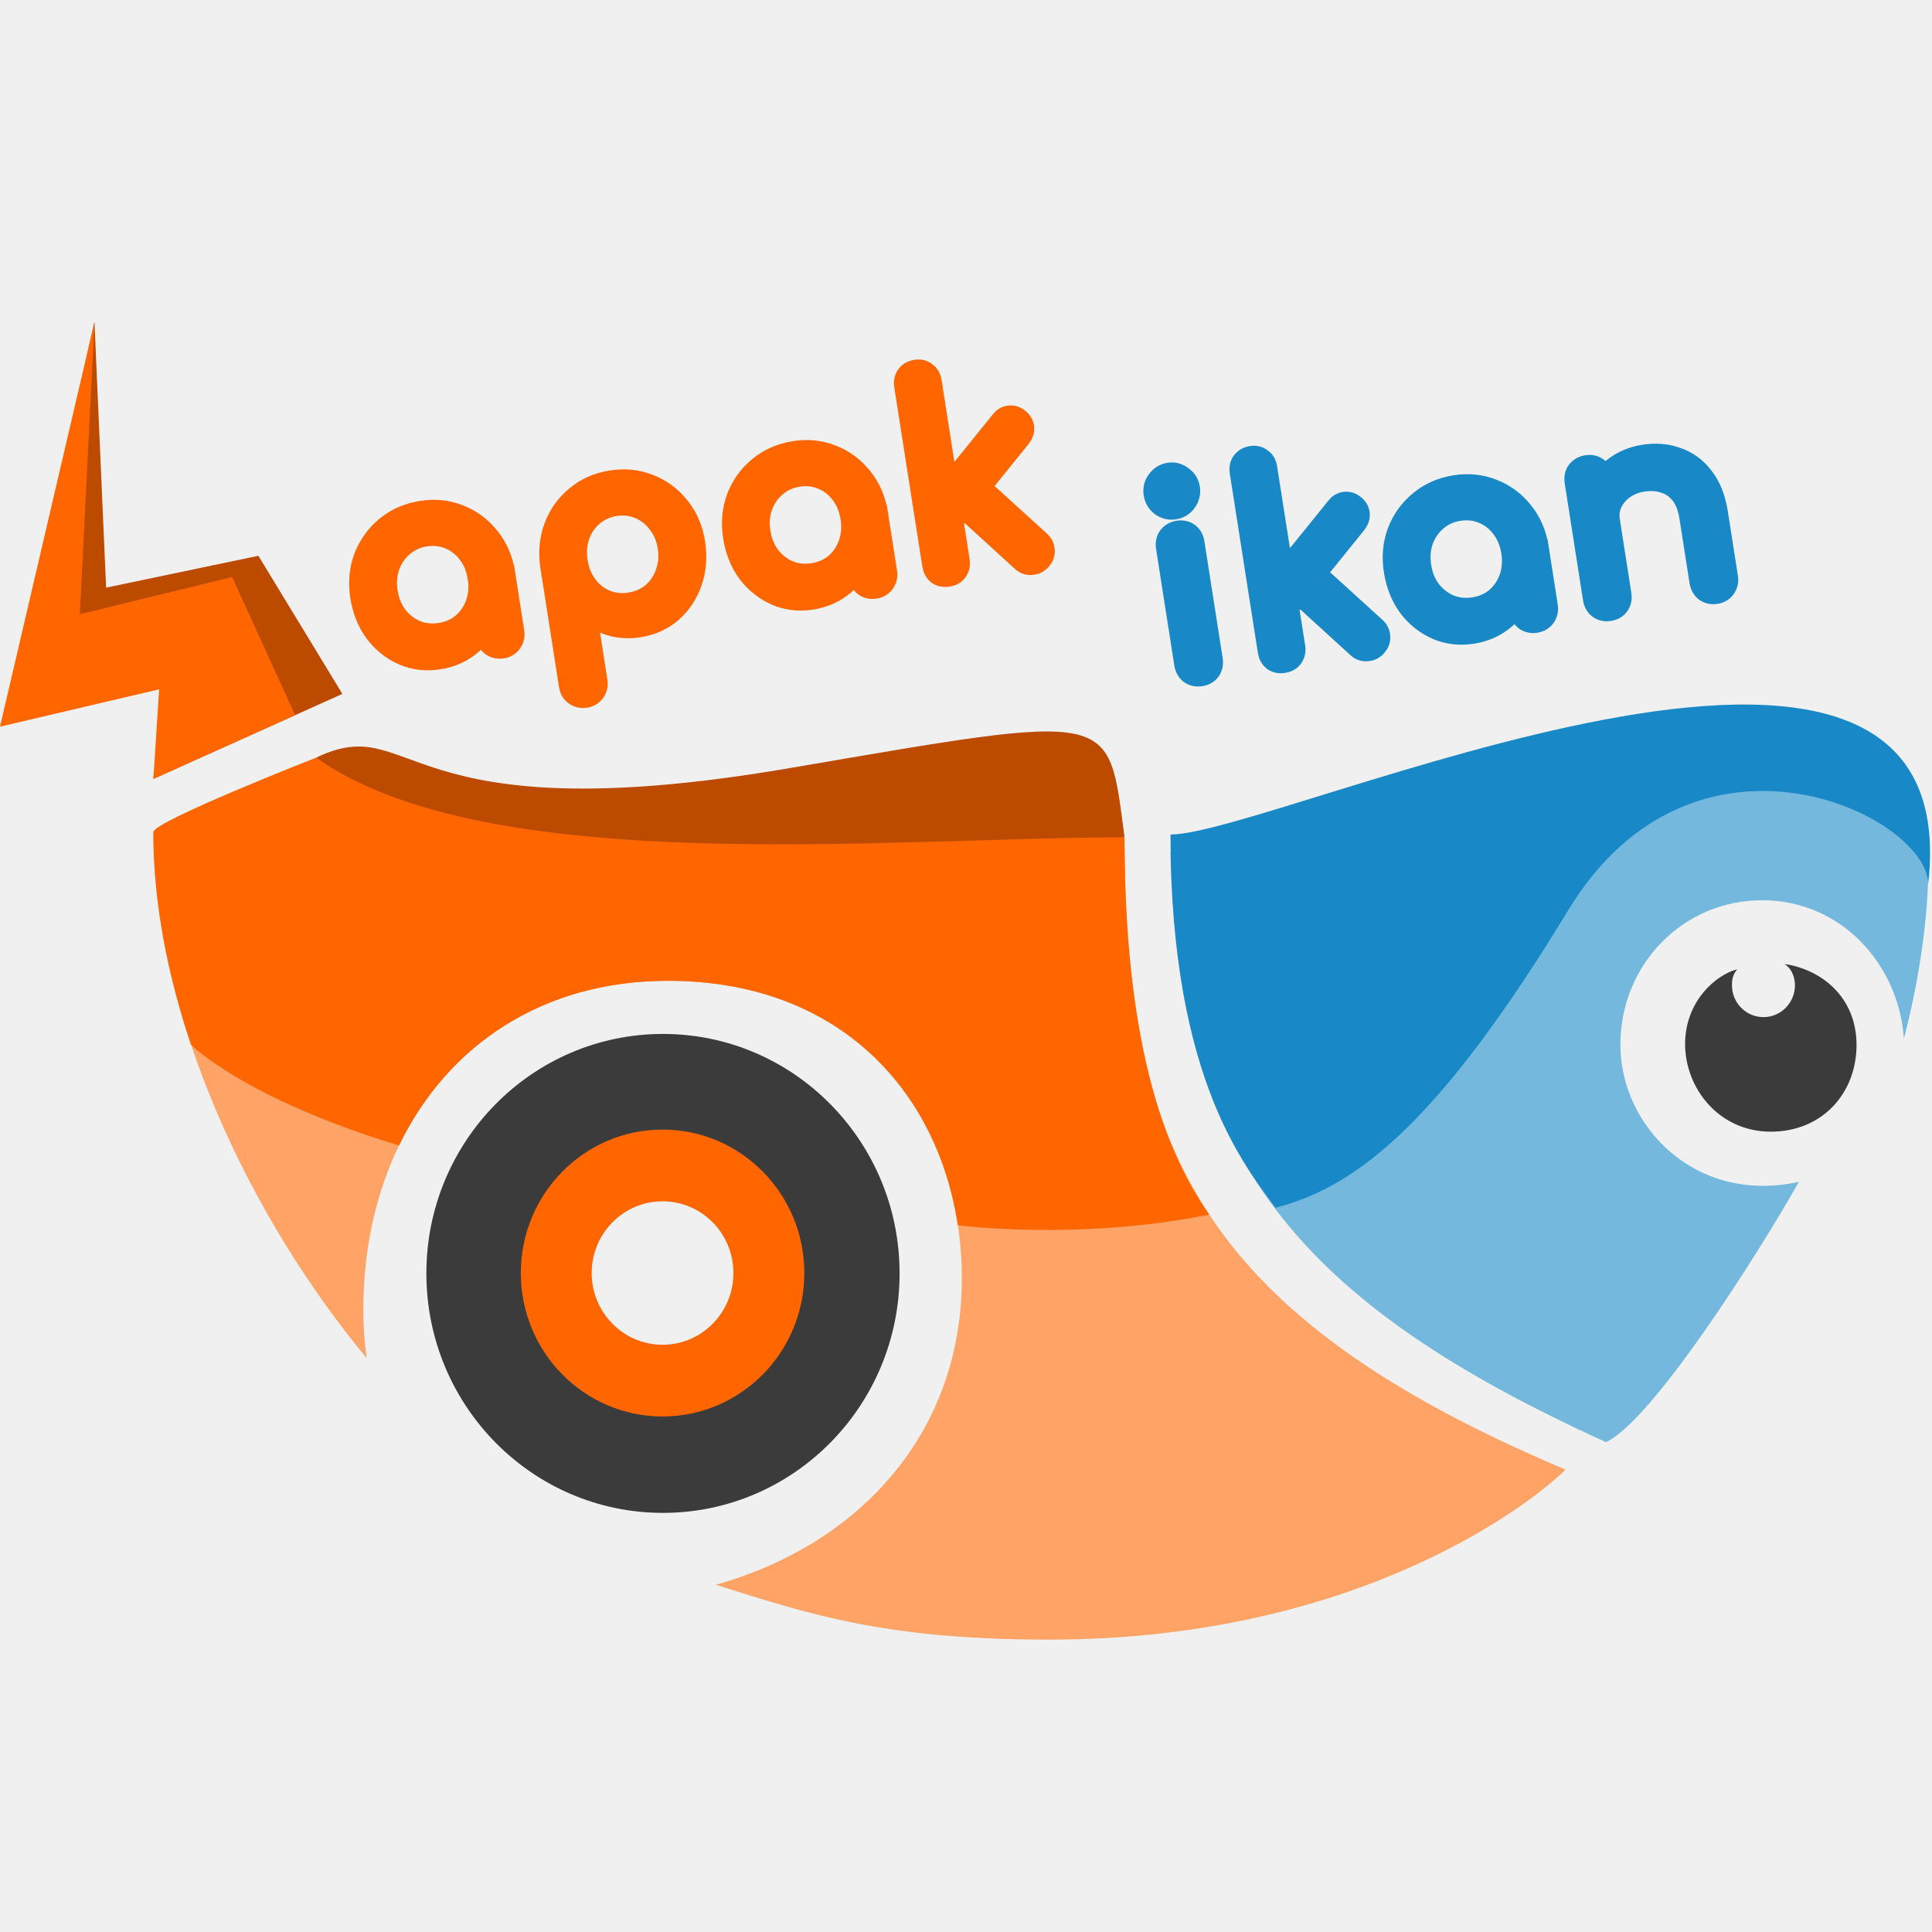
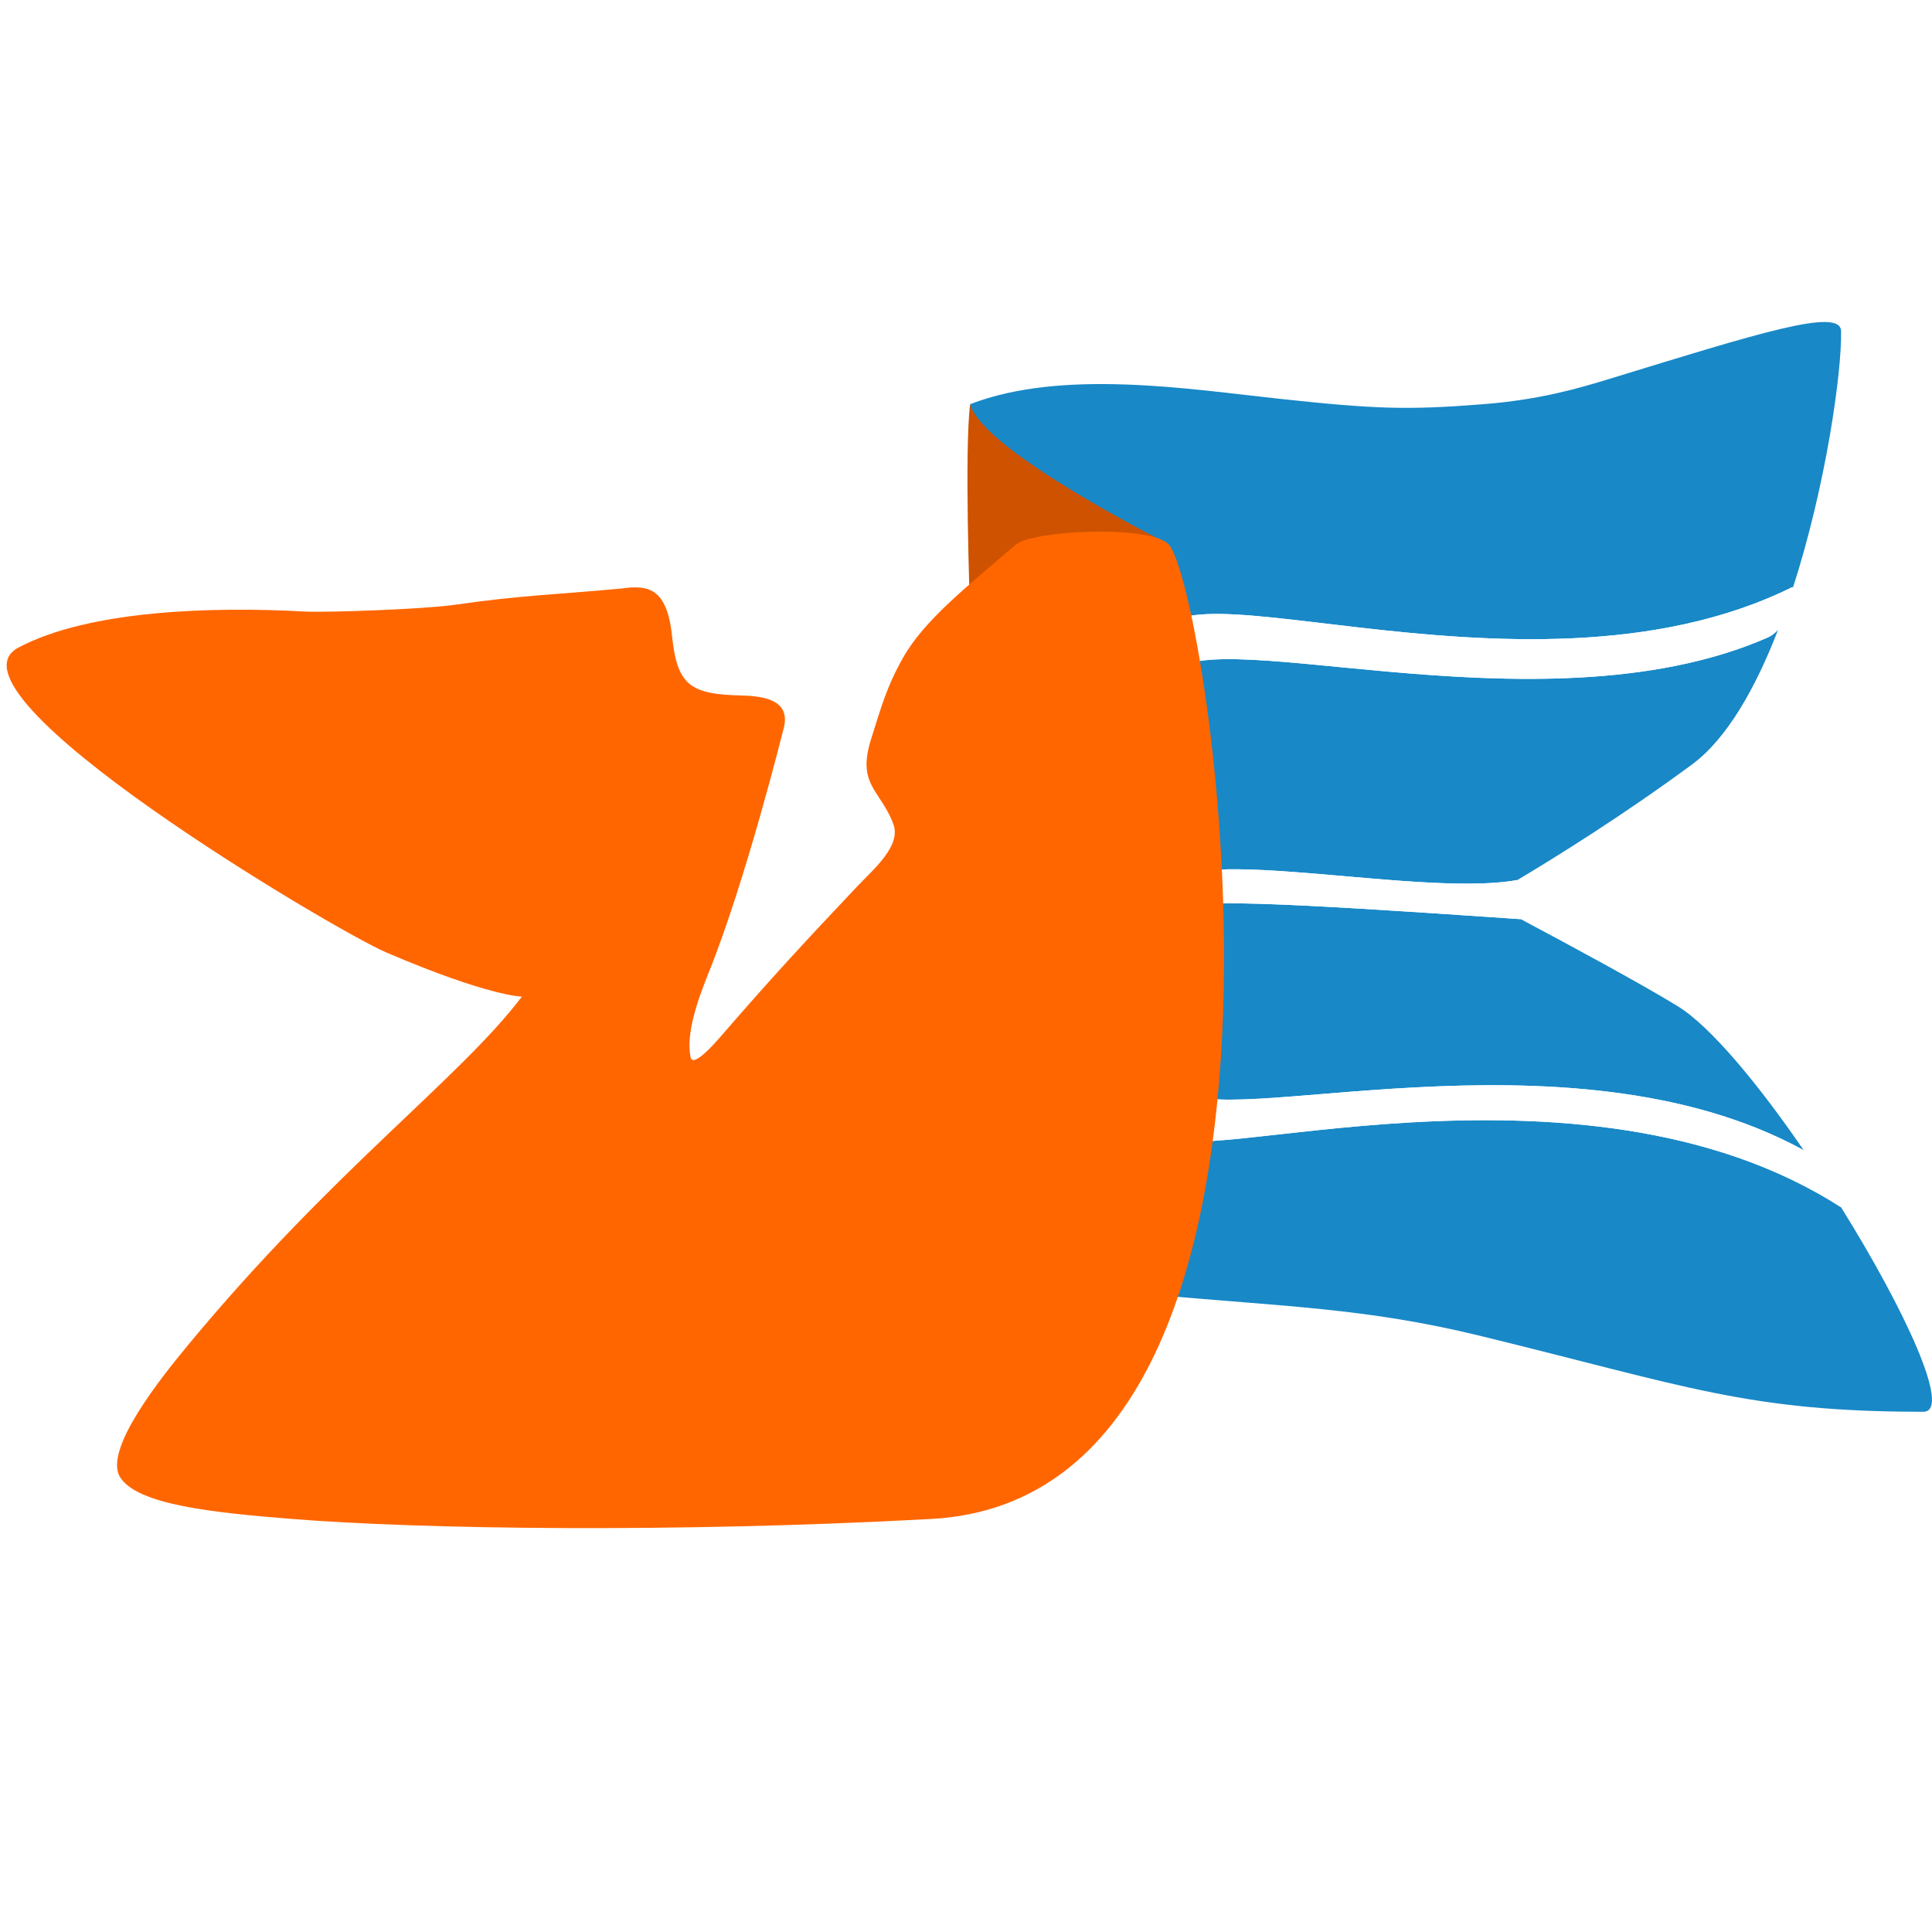
<svg xmlns="http://www.w3.org/2000/svg" width="48" height="48" viewBox="0 0 48 48" fill="none">
-   <path d="M27.939 20.804C10.69 22.916 7.853 18.824 7.853 18.824C10.331 17.636 9.809 20.759 19.592 19.088C27.809 17.684 27.516 17.636 27.939 20.804Z" fill="#BC4B00" />
-   <path d="M26.064 40.736C33.94 40.736 38.244 37.172 38.896 36.512C29.644 32.611 27.988 28.325 27.941 21.132C27.941 21.132 11.211 22.52 7.82 19.088C6.209 19.576 3.81 20.672 3.81 20.672C3.81 25.285 6.275 30.331 9.11 33.743C9.056 33.354 9.027 32.956 9.027 32.552C9.027 27.886 11.982 24.368 16.592 24.368C21.418 24.368 23.896 27.878 23.896 31.76C23.896 35.642 21.309 38.384 17.785 39.373C20.053 40.085 21.939 40.736 26.064 40.736Z" fill="#FFA366" />
-   <path d="M7.853 18.824C12.108 21.843 22.115 20.804 27.939 20.804C27.939 26.717 29.286 29.088 30.043 30.176C26.765 30.836 23.798 30.44 23.798 30.44C23.295 27.117 20.863 24.368 16.592 24.368C13.475 24.368 11.115 25.976 9.913 28.46C6.026 27.272 4.745 25.952 4.745 25.952C4.158 24.204 3.81 22.407 3.81 20.672C3.81 20.408 7.853 18.824 7.853 18.824Z" fill="#FF6600" />
-   <path d="M2.347 8L0.387 16.712L4.215 16.07L3.81 19.352L8.506 17.24L6.419 13.808L2.636 14.6L2.347 8Z" fill="#BC4B00" />
-   <path d="M2.347 8L0 18.054L3.954 17.126L3.81 19.352L7.332 17.768L5.766 14.336L1.984 15.26L2.347 8Z" fill="#FF6600" />
-   <path d="M16.471 25.688C19.718 25.688 22.35 28.352 22.35 31.637C22.35 34.923 19.718 37.587 16.471 37.587C13.225 37.587 10.593 34.923 10.593 31.637C10.593 28.352 13.225 25.688 16.471 25.688ZM16.445 28.373C14.654 28.373 13.201 29.84 13.201 31.65C13.201 33.461 14.654 34.928 16.445 34.928C18.238 34.928 19.69 33.461 19.69 31.65C19.69 29.84 18.238 28.373 16.445 28.373Z" fill="#3B3B3B" />
-   <path d="M16.461 28.064C18.406 28.064 19.983 29.66 19.983 31.628C19.983 33.596 18.406 35.192 16.461 35.192C14.516 35.192 12.94 33.596 12.94 31.628C12.94 29.66 14.516 28.064 16.461 28.064ZM16.461 29.846C15.489 29.846 14.7 30.644 14.7 31.628C14.7 32.612 15.489 33.41 16.461 33.41C17.434 33.41 18.222 32.612 18.222 31.628C18.222 30.644 17.434 29.846 16.461 29.846Z" fill="#FF6600" />
-   <path d="M44.334 23.95C45.247 24.082 46.125 24.769 46.125 25.961C46.125 27.153 45.281 28.116 43.995 28.116C42.711 28.116 41.877 27.048 41.866 25.961C41.856 24.874 42.639 24.214 43.16 24.082C43.046 24.22 43.03 24.346 43.03 24.478C43.03 24.916 43.38 25.27 43.812 25.27C44.245 25.27 44.595 24.916 44.595 24.478C44.595 24.346 44.554 24.09 44.334 23.95Z" fill="#3B3B3B" />
-   <path d="M47.857 20.518C48.117 22.894 47.302 25.798 47.302 25.798C47.171 23.95 45.736 22.366 43.78 22.366C41.824 22.366 40.258 23.95 40.258 25.961C40.258 27.972 42.118 29.93 44.693 29.362C43.65 31.21 41.042 35.302 39.9 35.83C32.291 32.365 29.244 28.775 29.081 21.178C29.081 21.178 47.204 14.562 47.857 20.518Z" fill="#74B8DD" />
-   <path d="M47.906 21.953C48.949 12.713 31.689 20.733 29.081 20.733C29.081 26.937 31.037 29.081 31.689 30.005C33.776 29.477 35.832 27.76 38.962 22.613C42.093 17.465 47.861 20.237 47.906 21.953Z" fill="#1888C7" />
-   <path d="M29.829 16.776C29.734 16.791 29.65 16.774 29.576 16.723C29.506 16.668 29.463 16.592 29.448 16.496L28.994 13.595C28.979 13.496 28.996 13.41 29.047 13.34C29.102 13.269 29.176 13.226 29.271 13.21C29.37 13.195 29.454 13.212 29.523 13.263C29.593 13.315 29.636 13.39 29.651 13.49L30.105 16.391C30.12 16.487 30.103 16.572 30.053 16.647C30.002 16.717 29.928 16.76 29.829 16.776ZM29.18 12.63C29.064 12.649 28.957 12.624 28.858 12.555C28.762 12.481 28.706 12.386 28.687 12.268C28.669 12.151 28.694 12.044 28.763 11.949C28.835 11.848 28.929 11.788 29.045 11.77C29.161 11.751 29.267 11.779 29.362 11.853C29.461 11.921 29.519 12.014 29.538 12.132C29.556 12.249 29.529 12.358 29.457 12.459C29.388 12.555 29.296 12.612 29.18 12.63ZM31.987 15.094L31.518 14.714L33.216 12.611C33.271 12.54 33.338 12.501 33.416 12.493C33.498 12.484 33.572 12.508 33.638 12.564C33.709 12.619 33.748 12.687 33.756 12.765C33.763 12.844 33.74 12.919 33.685 12.991L31.987 15.094ZM31.889 16.446C31.794 16.461 31.712 16.445 31.643 16.398C31.578 16.346 31.538 16.273 31.523 16.177L30.826 11.725C30.811 11.629 30.827 11.549 30.874 11.483C30.925 11.413 30.997 11.37 31.092 11.355C31.186 11.34 31.266 11.358 31.331 11.41C31.401 11.457 31.442 11.528 31.457 11.624L32.154 16.076C32.169 16.172 32.151 16.255 32.101 16.325C32.054 16.391 31.983 16.431 31.889 16.446ZM34.183 16.045C34.123 16.112 34.05 16.149 33.962 16.154C33.88 16.162 33.806 16.137 33.739 16.076L32.175 14.649L32.559 14.147L34.16 15.601C34.227 15.661 34.262 15.734 34.266 15.818C34.274 15.897 34.246 15.972 34.183 16.045ZM36.585 15.72C36.272 15.77 35.978 15.737 35.705 15.62C35.431 15.5 35.199 15.316 35.011 15.07C34.827 14.819 34.708 14.522 34.654 14.178C34.6 13.835 34.629 13.514 34.741 13.216C34.857 12.916 35.036 12.667 35.278 12.468C35.523 12.264 35.813 12.135 36.148 12.081C36.483 12.028 36.796 12.06 37.087 12.178C37.378 12.292 37.623 12.473 37.82 12.722C38.022 12.97 38.149 13.266 38.203 13.61L37.952 13.65C38.005 13.993 37.981 14.313 37.878 14.611C37.778 14.903 37.617 15.149 37.392 15.35C37.168 15.546 36.899 15.67 36.585 15.72ZM36.622 15.113C36.841 15.078 37.029 14.994 37.184 14.862C37.339 14.726 37.451 14.559 37.522 14.36C37.591 14.158 37.608 13.941 37.572 13.711C37.535 13.476 37.453 13.275 37.326 13.109C37.197 12.938 37.04 12.814 36.852 12.737C36.663 12.656 36.459 12.633 36.24 12.668C36.025 12.702 35.838 12.788 35.679 12.925C35.524 13.057 35.409 13.224 35.335 13.428C35.265 13.626 35.248 13.843 35.285 14.077C35.321 14.308 35.403 14.508 35.531 14.679C35.663 14.845 35.823 14.969 36.012 15.05C36.204 15.126 36.408 15.147 36.622 15.113ZM38.154 15.448C38.059 15.464 37.975 15.446 37.901 15.395C37.831 15.34 37.788 15.264 37.773 15.169L37.617 14.171L37.632 13.461L38.203 13.61L38.43 15.063C38.446 15.159 38.426 15.245 38.372 15.32C38.321 15.39 38.248 15.433 38.154 15.448ZM42.63 14.731C42.535 14.746 42.451 14.729 42.377 14.678C42.307 14.622 42.264 14.547 42.249 14.451L41.998 12.848C41.959 12.6 41.883 12.405 41.768 12.263C41.653 12.121 41.513 12.025 41.347 11.976C41.184 11.922 41.004 11.911 40.807 11.943C40.626 11.972 40.469 12.035 40.334 12.132C40.2 12.229 40.1 12.348 40.033 12.488C39.967 12.623 39.946 12.771 39.971 12.932L39.565 12.997C39.522 12.723 39.548 12.47 39.644 12.236C39.743 11.997 39.897 11.797 40.105 11.634C40.312 11.472 40.558 11.368 40.842 11.322C41.138 11.275 41.412 11.298 41.664 11.391C41.92 11.479 42.134 11.636 42.306 11.863C42.482 12.088 42.599 12.382 42.655 12.742L42.906 14.346C42.921 14.441 42.901 14.527 42.847 14.603C42.797 14.673 42.724 14.716 42.63 14.731ZM39.982 15.155C39.888 15.171 39.803 15.153 39.73 15.102C39.659 15.047 39.617 14.971 39.602 14.876L39.147 11.968C39.131 11.868 39.148 11.783 39.199 11.713C39.254 11.641 39.328 11.598 39.423 11.583C39.522 11.567 39.606 11.585 39.676 11.636C39.745 11.687 39.788 11.763 39.804 11.863L40.258 14.77C40.274 14.866 40.256 14.951 40.206 15.026C40.156 15.096 40.081 15.14 39.982 15.155Z" fill="#1888C7" stroke-width="0.55" stroke="#1888C7" />
-   <path d="M10.907 16.356C10.594 16.407 10.3 16.373 10.026 16.257C9.752 16.136 9.521 15.953 9.333 15.707C9.148 15.455 9.029 15.158 8.975 14.815C8.922 14.472 8.951 14.151 9.062 13.852C9.178 13.553 9.357 13.304 9.599 13.104C9.844 12.9 10.135 12.771 10.47 12.718C10.805 12.664 11.118 12.696 11.409 12.814C11.7 12.928 11.944 13.11 12.141 13.358C12.343 13.607 12.471 13.903 12.525 14.246L12.273 14.286C12.327 14.63 12.302 14.95 12.199 15.247C12.1 15.539 11.938 15.786 11.714 15.986C11.489 16.183 11.22 16.306 10.907 16.356ZM10.944 15.749C11.163 15.714 11.35 15.63 11.506 15.498C11.661 15.362 11.773 15.195 11.843 14.997C11.913 14.794 11.929 14.578 11.893 14.347C11.857 14.113 11.775 13.912 11.647 13.745C11.519 13.574 11.361 13.45 11.173 13.373C10.984 13.292 10.78 13.269 10.561 13.304C10.347 13.339 10.16 13.424 10.001 13.561C9.845 13.693 9.731 13.861 9.657 14.064C9.587 14.262 9.57 14.479 9.607 14.714C9.643 14.944 9.725 15.145 9.853 15.316C9.984 15.482 10.145 15.605 10.333 15.686C10.526 15.762 10.729 15.783 10.944 15.749ZM12.476 16.085C12.381 16.1 12.297 16.082 12.223 16.032C12.153 15.976 12.11 15.901 12.095 15.805L11.939 14.808L11.953 14.097L12.525 14.246L12.752 15.7C12.767 15.795 12.748 15.881 12.693 15.956C12.643 16.027 12.57 16.07 12.476 16.085ZM14.541 17.311C14.447 17.326 14.363 17.306 14.288 17.251C14.218 17.2 14.176 17.126 14.161 17.031L13.696 14.058C13.646 13.714 13.677 13.393 13.789 13.094C13.901 12.796 14.078 12.547 14.319 12.348C14.56 12.144 14.848 12.016 15.184 11.962C15.523 11.908 15.838 11.94 16.13 12.058C16.42 12.171 16.664 12.353 16.862 12.602C17.064 12.85 17.191 13.146 17.245 13.489C17.299 13.833 17.274 14.153 17.171 14.45C17.071 14.742 16.91 14.989 16.686 15.19C16.461 15.386 16.192 15.509 15.879 15.559C15.625 15.6 15.383 15.585 15.152 15.515C14.925 15.441 14.721 15.324 14.543 15.165L14.818 16.925C14.833 17.021 14.815 17.104 14.764 17.175C14.715 17.25 14.64 17.295 14.541 17.311ZM15.658 14.993C15.877 14.958 16.064 14.875 16.22 14.743C16.374 14.607 16.487 14.44 16.557 14.241C16.631 14.038 16.65 13.821 16.614 13.591C16.577 13.356 16.493 13.156 16.361 12.99C16.233 12.819 16.075 12.695 15.887 12.618C15.698 12.537 15.494 12.514 15.275 12.549C15.061 12.583 14.874 12.669 14.715 12.806C14.559 12.938 14.447 13.105 14.377 13.307C14.307 13.506 14.29 13.722 14.327 13.957C14.363 14.187 14.445 14.388 14.573 14.559C14.7 14.726 14.858 14.85 15.047 14.931C15.24 15.007 15.443 15.028 15.658 14.993ZM20.169 14.872C19.856 14.922 19.562 14.889 19.289 14.772C19.015 14.651 18.783 14.468 18.595 14.222C18.411 13.971 18.291 13.674 18.238 13.33C18.184 12.987 18.213 12.666 18.325 12.367C18.441 12.068 18.62 11.819 18.861 11.62C19.107 11.416 19.397 11.287 19.732 11.233C20.067 11.179 20.38 11.212 20.672 11.33C20.962 11.444 21.206 11.625 21.404 11.874C21.605 12.122 21.733 12.418 21.787 12.761L21.536 12.802C21.59 13.145 21.565 13.465 21.462 13.762C21.362 14.055 21.2 14.301 20.977 14.502C20.752 14.698 20.483 14.821 20.169 14.872ZM20.206 14.264C20.425 14.229 20.613 14.146 20.768 14.014C20.923 13.878 21.035 13.71 21.105 13.512C21.175 13.309 21.192 13.093 21.156 12.863C21.119 12.628 21.037 12.427 20.91 12.261C20.782 12.089 20.624 11.966 20.435 11.889C20.247 11.808 20.043 11.785 19.824 11.82C19.609 11.854 19.422 11.94 19.263 12.077C19.108 12.209 18.993 12.376 18.919 12.579C18.849 12.778 18.832 12.994 18.869 13.229C18.905 13.459 18.987 13.66 19.115 13.831C19.247 13.997 19.407 14.121 19.596 14.202C19.788 14.278 19.992 14.299 20.206 14.264ZM21.738 14.6C21.643 14.615 21.559 14.598 21.485 14.547C21.415 14.492 21.372 14.416 21.358 14.32L21.201 13.323L21.216 12.612L21.787 12.761L22.015 14.215C22.029 14.311 22.01 14.396 21.956 14.472C21.905 14.542 21.832 14.585 21.738 14.6ZM23.651 12.95L23.182 12.571L24.88 10.468C24.935 10.397 25.001 10.357 25.079 10.349C25.162 10.341 25.236 10.364 25.302 10.421C25.372 10.476 25.411 10.543 25.419 10.622C25.427 10.701 25.404 10.776 25.349 10.847L23.651 12.95ZM23.552 14.303C23.458 14.318 23.376 14.302 23.307 14.255C23.242 14.203 23.202 14.13 23.187 14.034L22.49 9.582C22.475 9.486 22.491 9.405 22.538 9.34C22.588 9.27 22.661 9.227 22.755 9.212C22.85 9.196 22.93 9.215 22.995 9.267C23.064 9.314 23.106 9.385 23.121 9.48L23.818 13.933C23.833 14.028 23.815 14.111 23.764 14.182C23.717 14.247 23.647 14.287 23.552 14.303ZM25.847 13.902C25.787 13.969 25.713 14.005 25.626 14.01C25.544 14.019 25.469 13.993 25.403 13.933L23.839 12.506L24.223 12.004L25.823 13.457C25.89 13.518 25.926 13.59 25.93 13.674C25.938 13.753 25.91 13.829 25.847 13.902Z" fill="#FF6600" stroke-width="0.55" stroke="#FF6600" />
+   <rect width="48" height="48" fill="white" />
+   <path d="M39.997 9.41C43.701 8.275 45.729 7.63 45.741 8.227C45.762 9.231 45.368 12.06 44.537 14.627C44.538 14.612 44.538 14.597 44.538 14.582C37.733 17.961 27.886 13.321 28.953 16.32L29.024 16.883C28.978 17.033 29 17.223 29.098 17.461L29.024 16.883C29.526 15.235 38.148 18.356 43.907 15.844C44.011 15.799 44.101 15.729 44.178 15.643C43.618 17.094 42.905 18.355 42.034 18.996C40.314 20.262 38.657 21.293 37.701 21.863C35.079 22.345 28.402 20.672 29.005 22.4L29.15 22.634C29.105 22.727 29.184 23.103 29.373 23.265L29.15 22.634C29.314 22.295 31.856 22.428 37.785 22.837C38.911 23.436 40.777 24.442 41.681 24.998C42.504 25.504 43.69 26.942 44.813 28.577C38.915 25.346 30.125 28.157 29.373 27.042C29.487 26.325 29.57 25.705 29.333 26.76C29.308 26.873 29.322 26.966 29.373 27.042C29.291 27.553 29.194 28.114 29.188 28.152C29.188 28.153 29.188 28.154 29.188 28.154C29.213 29.172 39.24 25.811 45.734 29.991C45.734 29.989 45.734 29.986 45.734 29.984C47.327 32.537 48.502 35.075 47.784 35.075C43.417 35.075 41.902 34.44 36.763 33.186C33.941 32.497 31.896 32.463 28.783 32.177C25.669 31.891 25.617 31.866 24.104 31.74C24.104 31.74 24.104 15.213 24.104 10.041C26.398 9.158 29.547 9.667 31.787 9.908C34.194 10.167 34.976 10.19 36.865 10.041C38.263 9.93 39.212 9.65 39.997 9.41Z" fill="#1888C7" />
+   <path d="M37.701 21.863C35.079 22.345 28.402 20.672 29.005 22.4L29.15 22.634C29.314 22.295 31.856 22.428 37.785 22.837C37.785 22.837 37.224 22.463 36.972 22.337C36.972 22.337 37.35 22.084 37.701 21.863Z" fill="white" />
+   <path d="M44.537 14.627C44.538 14.612 44.538 14.597 44.538 14.582C37.733 17.961 27.886 13.321 28.953 16.32L29.024 16.883C29.526 15.235 38.148 18.356 43.907 15.844C44.011 15.799 44.101 15.729 44.178 15.643L44.537 14.627Z" fill="white" />
+   <path d="M44.813 28.577C38.915 25.346 30.125 28.157 29.373 27.042C29.291 27.553 29.194 28.114 29.188 28.152L29.188 28.154C29.213 29.172 39.24 25.811 45.734 29.991C45.734 29.989 45.734 29.986 45.734 29.984L44.813 28.577Z" fill="white" />
+   <path d="M24.096 15.019L28.897 13.446C28.897 13.446 24.395 11.181 24.103 10.04C23.957 11.181 24.096 15.019 24.096 15.019Z" fill="#CE5200" />
+   <path d="M16.697 15.805C16.825 17.038 17.162 17.248 18.417 17.279C19.009 17.294 19.688 17.4 19.454 18.157C19.454 18.157 18.527 21.883 17.61 24.157C17.337 24.837 17.039 25.669 17.156 26.262C17.213 26.551 17.758 25.922 17.974 25.673L17.977 25.669C19.225 24.231 19.996 23.399 21.277 22.044C21.705 21.59 22.399 21.017 22.194 20.471C22.092 20.199 21.957 19.995 21.834 19.81L21.834 19.808C21.567 19.405 21.403 19.103 21.651 18.333C21.888 17.595 22.014 17.091 22.433 16.346C22.963 15.405 24.033 14.568 25.234 13.533C25.644 13.18 28.479 13.036 29.016 13.505C30.026 14.389 33.558 37.171 23.139 37.738C16.698 38.089 10.408 37.99 7.254 37.738C5.242 37.577 3.418 37.381 2.987 36.705C2.555 36.029 4.003 34.227 4.664 33.427C8.263 29.076 11.417 26.805 12.967 24.76C12.967 24.76 12.154 24.76 9.589 23.66C8.316 23.115 -1.657 17.206 0.46 16.088C2.228 15.149 5.329 15.069 7.561 15.193C8.074 15.222 10.535 15.14 11.354 15.019C12.862 14.797 13.877 14.767 15.428 14.623C16.089 14.53 16.57 14.586 16.697 15.805Z" fill="#FF6600" />
</svg>
